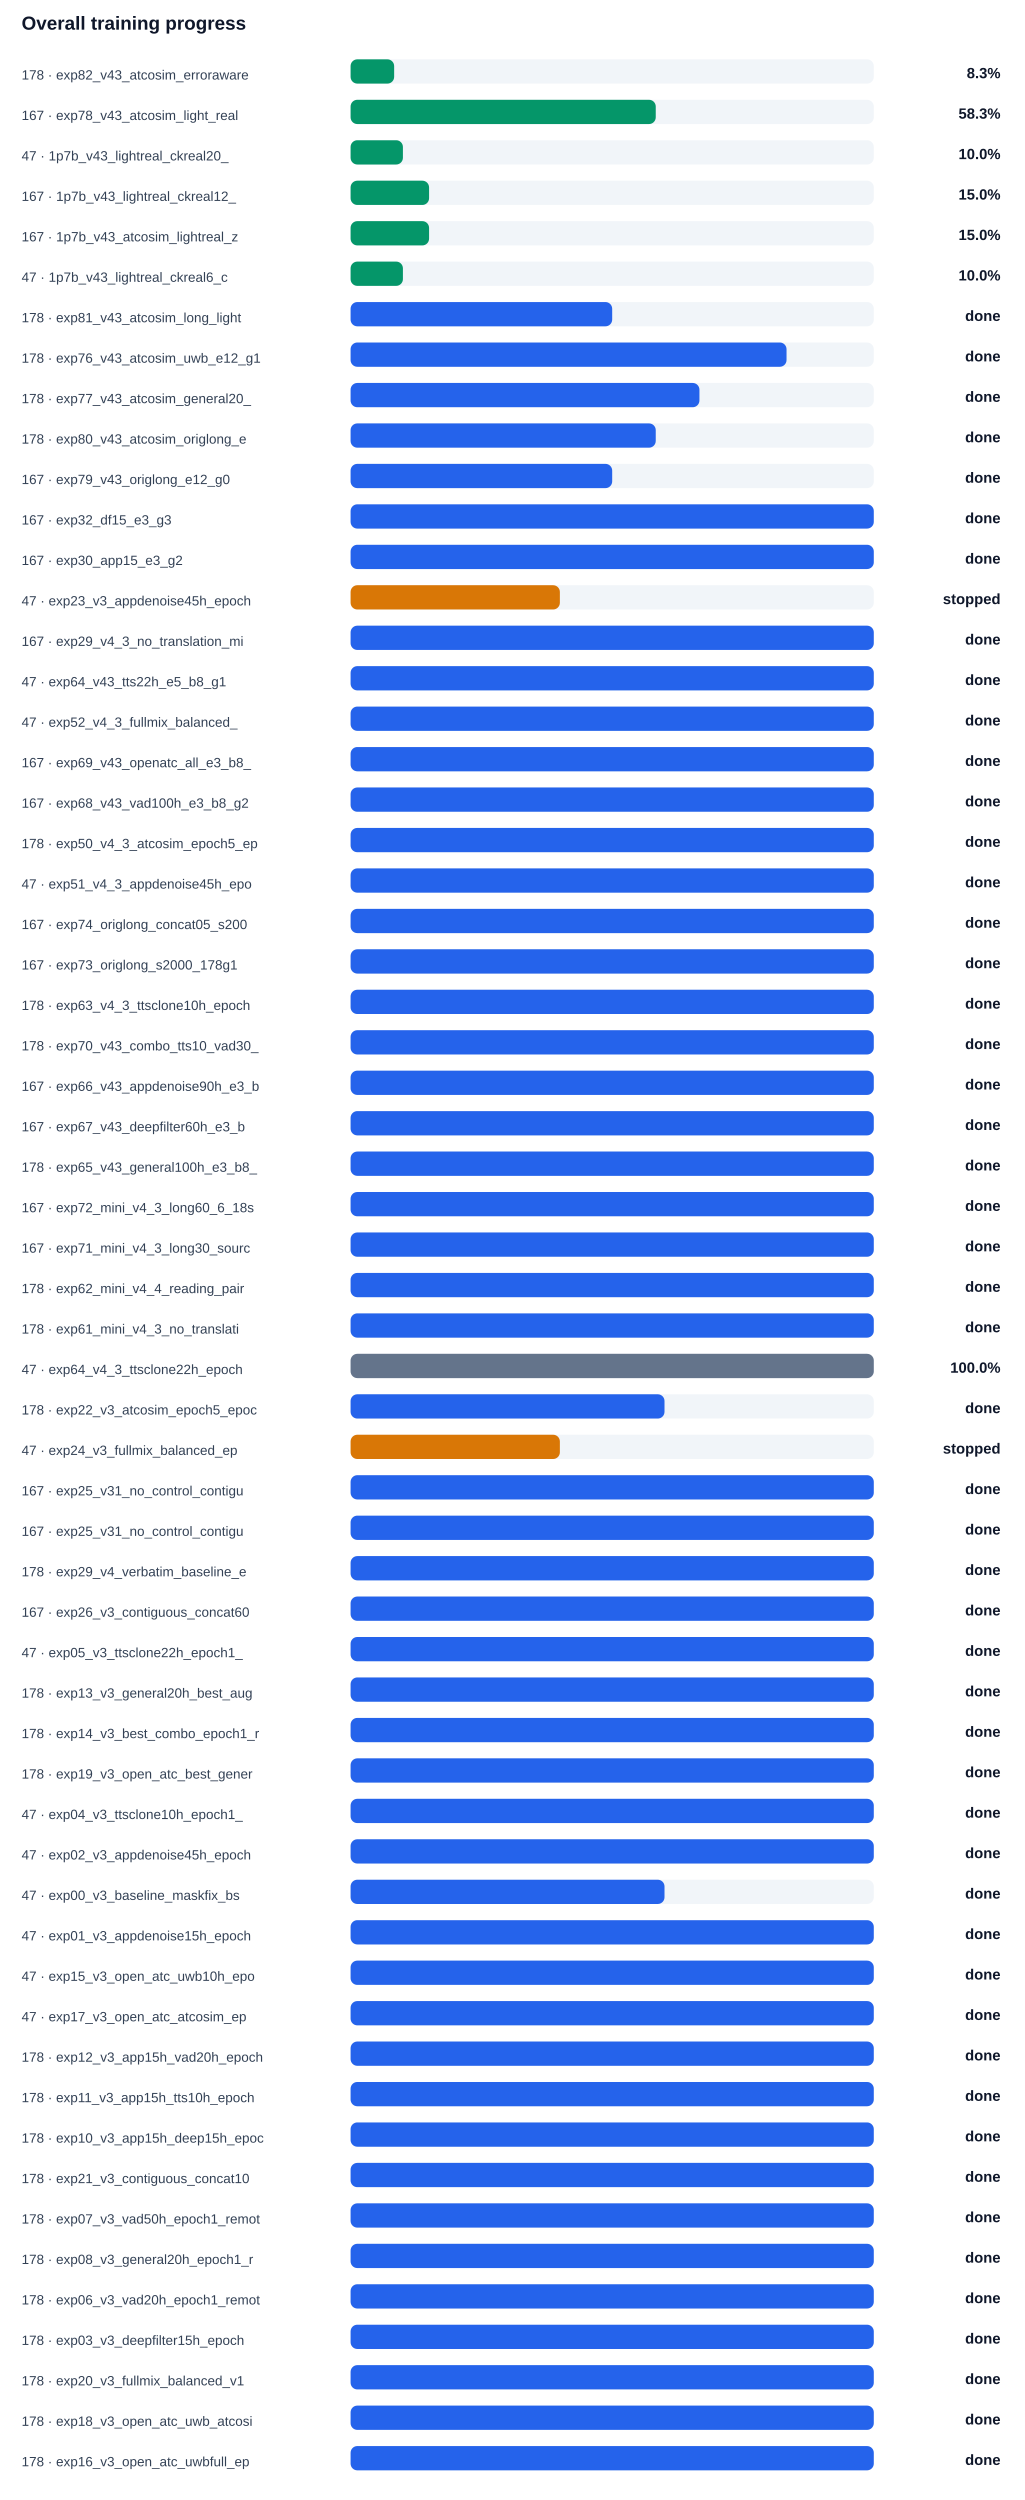
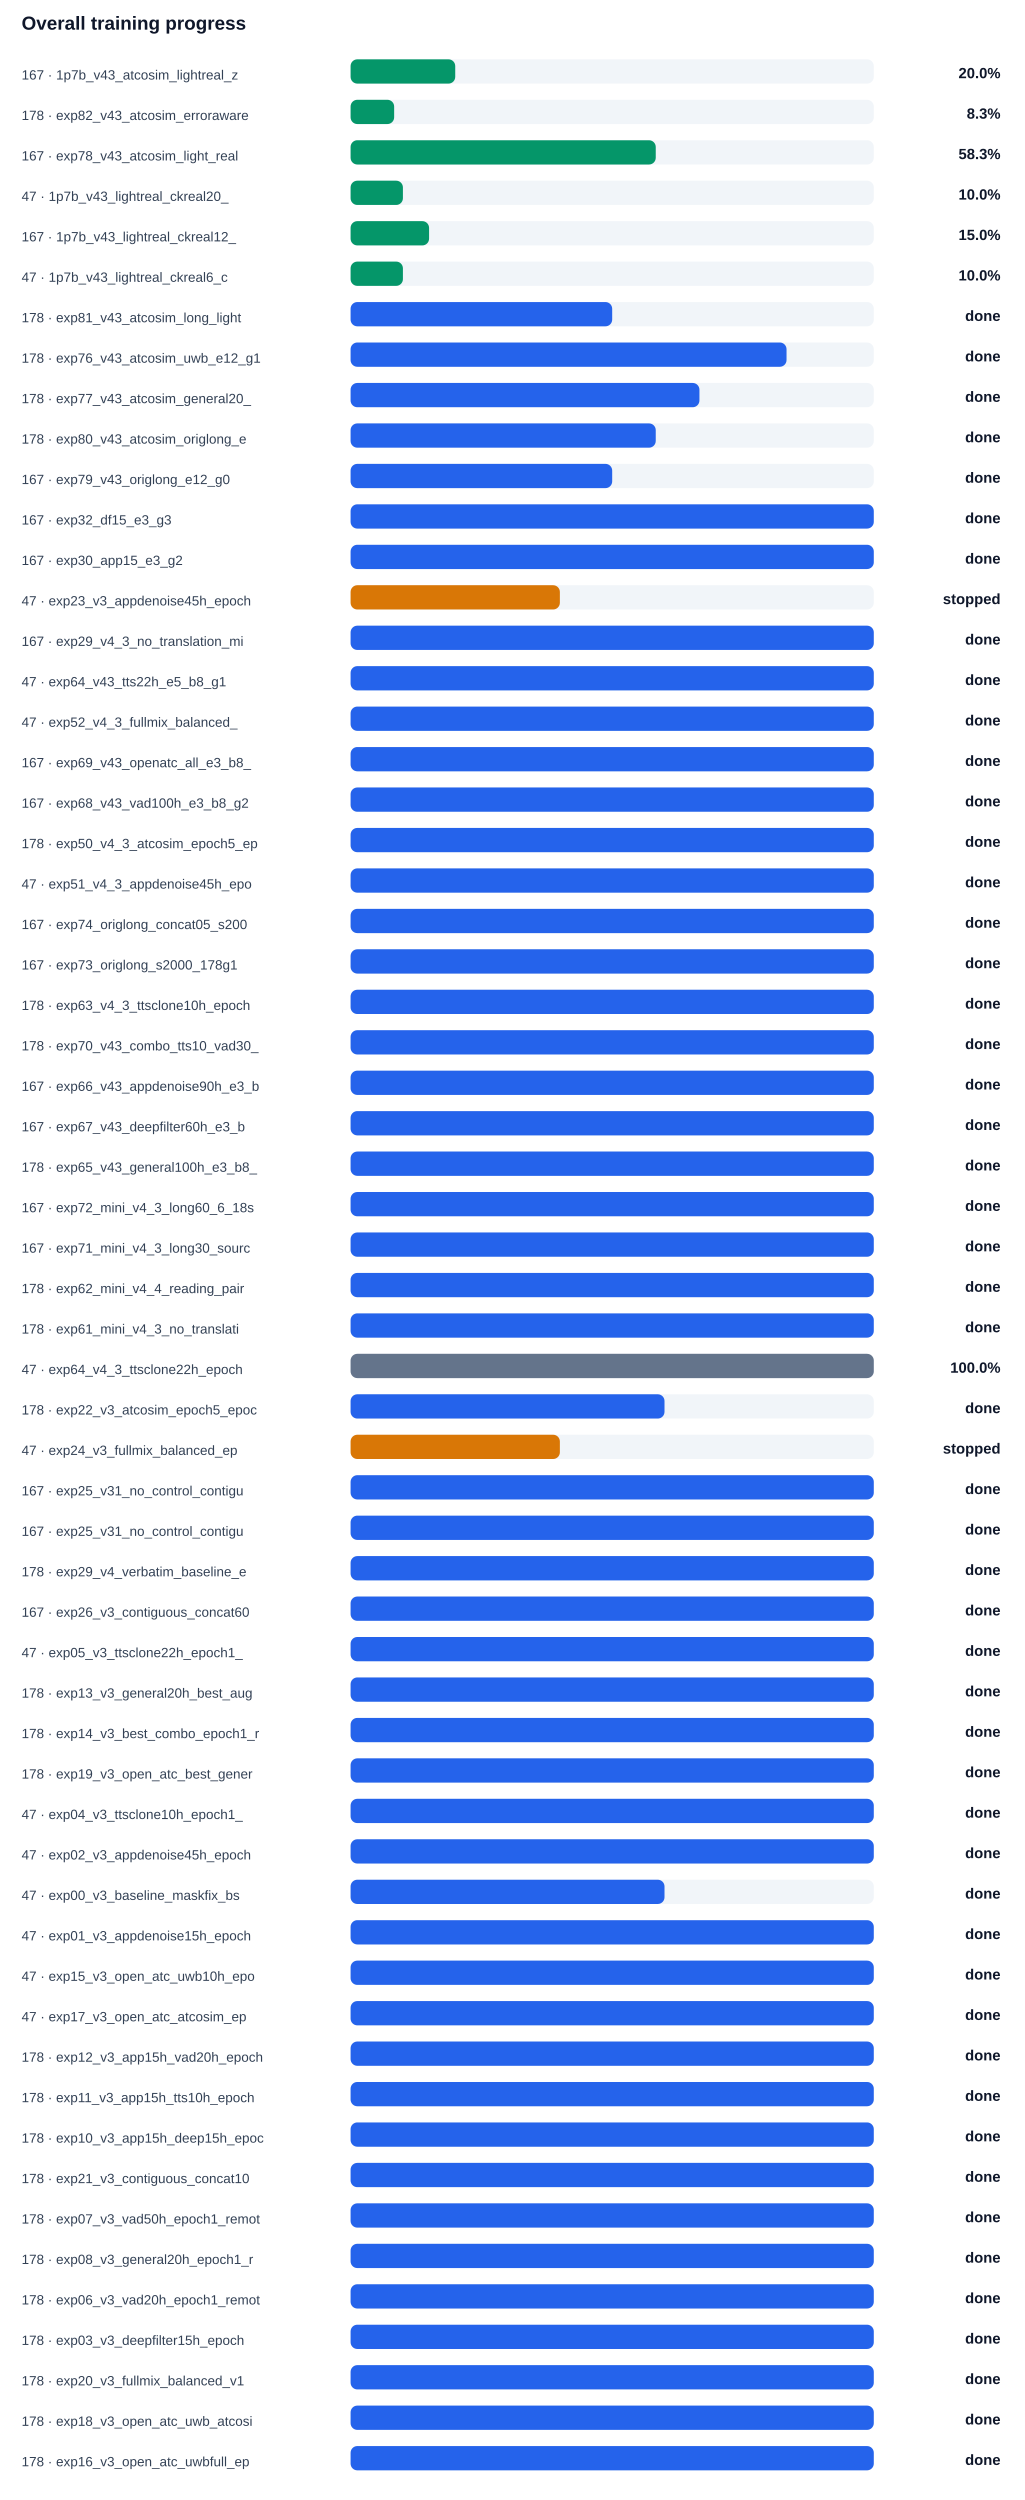
<svg xmlns="http://www.w3.org/2000/svg" width="100%" viewBox="0 0 760 1854" style="max-width:760px;background:#ffffff;border:1px solid #e5e7eb;border-radius:10px;">
  <text x="16.0" y="22.0" font-size="14" fill="#0f172a" text-anchor="start" font-family="Arial, sans-serif" font-weight="700">Overall training progress</text>
-   <text x="16.0" y="59.0" font-size="10" fill="#334155" text-anchor="start" font-family="Arial, sans-serif" font-weight="400">178 · exp82_v43_atcosim_erroraware</text>
+   <text x="16.0" y="59.0" font-size="10" fill="#334155" text-anchor="start" font-family="Arial, sans-serif" font-weight="400">167 · 1p7b_v43_atcosim_lightreal_z</text>
  <rect x="260" y="44" width="388" height="18" rx="5" fill="#f1f5f9" />
-   <rect x="260" y="44" width="32.3" height="18" rx="5" fill="#059669" />
-   <text x="742.0" y="58.0" font-size="11" fill="#0f172a" text-anchor="end" font-family="Arial, sans-serif" font-weight="700">8.3%</text>
-   <text x="16.0" y="89.0" font-size="10" fill="#334155" text-anchor="start" font-family="Arial, sans-serif" font-weight="400">167 · exp78_v43_atcosim_light_real</text>
+   <rect x="260" y="44" width="77.6" height="18" rx="5" fill="#059669" />
+   <text x="742.0" y="58.0" font-size="11" fill="#0f172a" text-anchor="end" font-family="Arial, sans-serif" font-weight="700">20.0%</text>
+   <text x="16.0" y="89.0" font-size="10" fill="#334155" text-anchor="start" font-family="Arial, sans-serif" font-weight="400">178 · exp82_v43_atcosim_erroraware</text>
  <rect x="260" y="74" width="388" height="18" rx="5" fill="#f1f5f9" />
-   <rect x="260" y="74" width="226.3" height="18" rx="5" fill="#059669" />
-   <text x="742.0" y="88.0" font-size="11" fill="#0f172a" text-anchor="end" font-family="Arial, sans-serif" font-weight="700">58.3%</text>
-   <text x="16.0" y="119.0" font-size="10" fill="#334155" text-anchor="start" font-family="Arial, sans-serif" font-weight="400">47 · 1p7b_v43_lightreal_ckreal20_</text>
+   <rect x="260" y="74" width="32.3" height="18" rx="5" fill="#059669" />
+   <text x="742.0" y="88.0" font-size="11" fill="#0f172a" text-anchor="end" font-family="Arial, sans-serif" font-weight="700">8.3%</text>
+   <text x="16.0" y="119.0" font-size="10" fill="#334155" text-anchor="start" font-family="Arial, sans-serif" font-weight="400">167 · exp78_v43_atcosim_light_real</text>
  <rect x="260" y="104" width="388" height="18" rx="5" fill="#f1f5f9" />
-   <rect x="260" y="104" width="38.8" height="18" rx="5" fill="#059669" />
-   <text x="742.0" y="118.0" font-size="11" fill="#0f172a" text-anchor="end" font-family="Arial, sans-serif" font-weight="700">10.0%</text>
-   <text x="16.0" y="149.0" font-size="10" fill="#334155" text-anchor="start" font-family="Arial, sans-serif" font-weight="400">167 · 1p7b_v43_lightreal_ckreal12_</text>
+   <rect x="260" y="104" width="226.3" height="18" rx="5" fill="#059669" />
+   <text x="742.0" y="118.0" font-size="11" fill="#0f172a" text-anchor="end" font-family="Arial, sans-serif" font-weight="700">58.3%</text>
+   <text x="16.0" y="149.0" font-size="10" fill="#334155" text-anchor="start" font-family="Arial, sans-serif" font-weight="400">47 · 1p7b_v43_lightreal_ckreal20_</text>
  <rect x="260" y="134" width="388" height="18" rx="5" fill="#f1f5f9" />
-   <rect x="260" y="134" width="58.2" height="18" rx="5" fill="#059669" />
-   <text x="742.0" y="148.0" font-size="11" fill="#0f172a" text-anchor="end" font-family="Arial, sans-serif" font-weight="700">15.0%</text>
-   <text x="16.0" y="179.0" font-size="10" fill="#334155" text-anchor="start" font-family="Arial, sans-serif" font-weight="400">167 · 1p7b_v43_atcosim_lightreal_z</text>
+   <rect x="260" y="134" width="38.8" height="18" rx="5" fill="#059669" />
+   <text x="742.0" y="148.0" font-size="11" fill="#0f172a" text-anchor="end" font-family="Arial, sans-serif" font-weight="700">10.0%</text>
+   <text x="16.0" y="179.0" font-size="10" fill="#334155" text-anchor="start" font-family="Arial, sans-serif" font-weight="400">167 · 1p7b_v43_lightreal_ckreal12_</text>
  <rect x="260" y="164" width="388" height="18" rx="5" fill="#f1f5f9" />
  <rect x="260" y="164" width="58.2" height="18" rx="5" fill="#059669" />
  <text x="742.0" y="178.0" font-size="11" fill="#0f172a" text-anchor="end" font-family="Arial, sans-serif" font-weight="700">15.0%</text>
  <text x="16.0" y="209.0" font-size="10" fill="#334155" text-anchor="start" font-family="Arial, sans-serif" font-weight="400">47 · 1p7b_v43_lightreal_ckreal6_c</text>
  <rect x="260" y="194" width="388" height="18" rx="5" fill="#f1f5f9" />
  <rect x="260" y="194" width="38.8" height="18" rx="5" fill="#059669" />
  <text x="742.0" y="208.0" font-size="11" fill="#0f172a" text-anchor="end" font-family="Arial, sans-serif" font-weight="700">10.0%</text>
  <text x="16.0" y="239.0" font-size="10" fill="#334155" text-anchor="start" font-family="Arial, sans-serif" font-weight="400">178 · exp81_v43_atcosim_long_light</text>
  <rect x="260" y="224" width="388" height="18" rx="5" fill="#f1f5f9" />
  <rect x="260" y="224" width="194.0" height="18" rx="5" fill="#2563eb" />
  <text x="742.0" y="238.0" font-size="11" fill="#0f172a" text-anchor="end" font-family="Arial, sans-serif" font-weight="700">done</text>
  <text x="16.0" y="269.0" font-size="10" fill="#334155" text-anchor="start" font-family="Arial, sans-serif" font-weight="400">178 · exp76_v43_atcosim_uwb_e12_g1</text>
  <rect x="260" y="254" width="388" height="18" rx="5" fill="#f1f5f9" />
  <rect x="260" y="254" width="323.3" height="18" rx="5" fill="#2563eb" />
  <text x="742.0" y="268.0" font-size="11" fill="#0f172a" text-anchor="end" font-family="Arial, sans-serif" font-weight="700">done</text>
  <text x="16.0" y="299.0" font-size="10" fill="#334155" text-anchor="start" font-family="Arial, sans-serif" font-weight="400">178 · exp77_v43_atcosim_general20_</text>
  <rect x="260" y="284" width="388" height="18" rx="5" fill="#f1f5f9" />
  <rect x="260" y="284" width="258.7" height="18" rx="5" fill="#2563eb" />
  <text x="742.0" y="298.0" font-size="11" fill="#0f172a" text-anchor="end" font-family="Arial, sans-serif" font-weight="700">done</text>
  <text x="16.0" y="329.0" font-size="10" fill="#334155" text-anchor="start" font-family="Arial, sans-serif" font-weight="400">178 · exp80_v43_atcosim_origlong_e</text>
  <rect x="260" y="314" width="388" height="18" rx="5" fill="#f1f5f9" />
  <rect x="260" y="314" width="226.3" height="18" rx="5" fill="#2563eb" />
  <text x="742.0" y="328.0" font-size="11" fill="#0f172a" text-anchor="end" font-family="Arial, sans-serif" font-weight="700">done</text>
  <text x="16.0" y="359.0" font-size="10" fill="#334155" text-anchor="start" font-family="Arial, sans-serif" font-weight="400">167 · exp79_v43_origlong_e12_g0</text>
  <rect x="260" y="344" width="388" height="18" rx="5" fill="#f1f5f9" />
  <rect x="260" y="344" width="194.0" height="18" rx="5" fill="#2563eb" />
  <text x="742.0" y="358.0" font-size="11" fill="#0f172a" text-anchor="end" font-family="Arial, sans-serif" font-weight="700">done</text>
  <text x="16.0" y="389.0" font-size="10" fill="#334155" text-anchor="start" font-family="Arial, sans-serif" font-weight="400">167 · exp32_df15_e3_g3</text>
  <rect x="260" y="374" width="388" height="18" rx="5" fill="#f1f5f9" />
  <rect x="260" y="374" width="388.0" height="18" rx="5" fill="#2563eb" />
  <text x="742.0" y="388.0" font-size="11" fill="#0f172a" text-anchor="end" font-family="Arial, sans-serif" font-weight="700">done</text>
  <text x="16.0" y="419.0" font-size="10" fill="#334155" text-anchor="start" font-family="Arial, sans-serif" font-weight="400">167 · exp30_app15_e3_g2</text>
  <rect x="260" y="404" width="388" height="18" rx="5" fill="#f1f5f9" />
  <rect x="260" y="404" width="388.0" height="18" rx="5" fill="#2563eb" />
  <text x="742.0" y="418.0" font-size="11" fill="#0f172a" text-anchor="end" font-family="Arial, sans-serif" font-weight="700">done</text>
  <text x="16.0" y="449.0" font-size="10" fill="#334155" text-anchor="start" font-family="Arial, sans-serif" font-weight="400">47 · exp23_v3_appdenoise45h_epoch</text>
  <rect x="260" y="434" width="388" height="18" rx="5" fill="#f1f5f9" />
  <rect x="260" y="434" width="155.2" height="18" rx="5" fill="#d97706" />
  <text x="742.0" y="448.0" font-size="11" fill="#0f172a" text-anchor="end" font-family="Arial, sans-serif" font-weight="700">stopped</text>
  <text x="16.0" y="479.0" font-size="10" fill="#334155" text-anchor="start" font-family="Arial, sans-serif" font-weight="400">167 · exp29_v4_3_no_translation_mi</text>
  <rect x="260" y="464" width="388" height="18" rx="5" fill="#f1f5f9" />
  <rect x="260" y="464" width="388.0" height="18" rx="5" fill="#2563eb" />
  <text x="742.0" y="478.0" font-size="11" fill="#0f172a" text-anchor="end" font-family="Arial, sans-serif" font-weight="700">done</text>
  <text x="16.0" y="509.0" font-size="10" fill="#334155" text-anchor="start" font-family="Arial, sans-serif" font-weight="400">47 · exp64_v43_tts22h_e5_b8_g1</text>
  <rect x="260" y="494" width="388" height="18" rx="5" fill="#f1f5f9" />
  <rect x="260" y="494" width="388.0" height="18" rx="5" fill="#2563eb" />
  <text x="742.0" y="508.0" font-size="11" fill="#0f172a" text-anchor="end" font-family="Arial, sans-serif" font-weight="700">done</text>
  <text x="16.0" y="539.0" font-size="10" fill="#334155" text-anchor="start" font-family="Arial, sans-serif" font-weight="400">47 · exp52_v4_3_fullmix_balanced_</text>
  <rect x="260" y="524" width="388" height="18" rx="5" fill="#f1f5f9" />
  <rect x="260" y="524" width="388.0" height="18" rx="5" fill="#2563eb" />
  <text x="742.0" y="538.0" font-size="11" fill="#0f172a" text-anchor="end" font-family="Arial, sans-serif" font-weight="700">done</text>
  <text x="16.0" y="569.0" font-size="10" fill="#334155" text-anchor="start" font-family="Arial, sans-serif" font-weight="400">167 · exp69_v43_openatc_all_e3_b8_</text>
  <rect x="260" y="554" width="388" height="18" rx="5" fill="#f1f5f9" />
  <rect x="260" y="554" width="388.0" height="18" rx="5" fill="#2563eb" />
  <text x="742.0" y="568.0" font-size="11" fill="#0f172a" text-anchor="end" font-family="Arial, sans-serif" font-weight="700">done</text>
  <text x="16.0" y="599.0" font-size="10" fill="#334155" text-anchor="start" font-family="Arial, sans-serif" font-weight="400">167 · exp68_v43_vad100h_e3_b8_g2</text>
  <rect x="260" y="584" width="388" height="18" rx="5" fill="#f1f5f9" />
  <rect x="260" y="584" width="388.0" height="18" rx="5" fill="#2563eb" />
  <text x="742.0" y="598.0" font-size="11" fill="#0f172a" text-anchor="end" font-family="Arial, sans-serif" font-weight="700">done</text>
  <text x="16.0" y="629.0" font-size="10" fill="#334155" text-anchor="start" font-family="Arial, sans-serif" font-weight="400">178 · exp50_v4_3_atcosim_epoch5_ep</text>
  <rect x="260" y="614" width="388" height="18" rx="5" fill="#f1f5f9" />
  <rect x="260" y="614" width="388.0" height="18" rx="5" fill="#2563eb" />
  <text x="742.0" y="628.0" font-size="11" fill="#0f172a" text-anchor="end" font-family="Arial, sans-serif" font-weight="700">done</text>
  <text x="16.0" y="659.0" font-size="10" fill="#334155" text-anchor="start" font-family="Arial, sans-serif" font-weight="400">47 · exp51_v4_3_appdenoise45h_epo</text>
  <rect x="260" y="644" width="388" height="18" rx="5" fill="#f1f5f9" />
  <rect x="260" y="644" width="388.0" height="18" rx="5" fill="#2563eb" />
  <text x="742.0" y="658.0" font-size="11" fill="#0f172a" text-anchor="end" font-family="Arial, sans-serif" font-weight="700">done</text>
  <text x="16.0" y="689.0" font-size="10" fill="#334155" text-anchor="start" font-family="Arial, sans-serif" font-weight="400">167 · exp74_origlong_concat05_s200</text>
  <rect x="260" y="674" width="388" height="18" rx="5" fill="#f1f5f9" />
  <rect x="260" y="674" width="388.0" height="18" rx="5" fill="#2563eb" />
  <text x="742.0" y="688.0" font-size="11" fill="#0f172a" text-anchor="end" font-family="Arial, sans-serif" font-weight="700">done</text>
  <text x="16.0" y="719.0" font-size="10" fill="#334155" text-anchor="start" font-family="Arial, sans-serif" font-weight="400">167 · exp73_origlong_s2000_178g1</text>
  <rect x="260" y="704" width="388" height="18" rx="5" fill="#f1f5f9" />
  <rect x="260" y="704" width="388.0" height="18" rx="5" fill="#2563eb" />
  <text x="742.0" y="718.0" font-size="11" fill="#0f172a" text-anchor="end" font-family="Arial, sans-serif" font-weight="700">done</text>
  <text x="16.0" y="749.0" font-size="10" fill="#334155" text-anchor="start" font-family="Arial, sans-serif" font-weight="400">178 · exp63_v4_3_ttsclone10h_epoch</text>
  <rect x="260" y="734" width="388" height="18" rx="5" fill="#f1f5f9" />
  <rect x="260" y="734" width="388.0" height="18" rx="5" fill="#2563eb" />
  <text x="742.0" y="748.0" font-size="11" fill="#0f172a" text-anchor="end" font-family="Arial, sans-serif" font-weight="700">done</text>
  <text x="16.0" y="779.0" font-size="10" fill="#334155" text-anchor="start" font-family="Arial, sans-serif" font-weight="400">178 · exp70_v43_combo_tts10_vad30_</text>
  <rect x="260" y="764" width="388" height="18" rx="5" fill="#f1f5f9" />
  <rect x="260" y="764" width="388.0" height="18" rx="5" fill="#2563eb" />
  <text x="742.0" y="778.0" font-size="11" fill="#0f172a" text-anchor="end" font-family="Arial, sans-serif" font-weight="700">done</text>
  <text x="16.0" y="809.0" font-size="10" fill="#334155" text-anchor="start" font-family="Arial, sans-serif" font-weight="400">167 · exp66_v43_appdenoise90h_e3_b</text>
  <rect x="260" y="794" width="388" height="18" rx="5" fill="#f1f5f9" />
  <rect x="260" y="794" width="388.0" height="18" rx="5" fill="#2563eb" />
  <text x="742.0" y="808.0" font-size="11" fill="#0f172a" text-anchor="end" font-family="Arial, sans-serif" font-weight="700">done</text>
  <text x="16.0" y="839.0" font-size="10" fill="#334155" text-anchor="start" font-family="Arial, sans-serif" font-weight="400">167 · exp67_v43_deepfilter60h_e3_b</text>
  <rect x="260" y="824" width="388" height="18" rx="5" fill="#f1f5f9" />
  <rect x="260" y="824" width="388.0" height="18" rx="5" fill="#2563eb" />
  <text x="742.0" y="838.0" font-size="11" fill="#0f172a" text-anchor="end" font-family="Arial, sans-serif" font-weight="700">done</text>
  <text x="16.0" y="869.0" font-size="10" fill="#334155" text-anchor="start" font-family="Arial, sans-serif" font-weight="400">178 · exp65_v43_general100h_e3_b8_</text>
  <rect x="260" y="854" width="388" height="18" rx="5" fill="#f1f5f9" />
  <rect x="260" y="854" width="388.0" height="18" rx="5" fill="#2563eb" />
  <text x="742.0" y="868.0" font-size="11" fill="#0f172a" text-anchor="end" font-family="Arial, sans-serif" font-weight="700">done</text>
  <text x="16.0" y="899.0" font-size="10" fill="#334155" text-anchor="start" font-family="Arial, sans-serif" font-weight="400">167 · exp72_mini_v4_3_long60_6_18s</text>
  <rect x="260" y="884" width="388" height="18" rx="5" fill="#f1f5f9" />
  <rect x="260" y="884" width="388.0" height="18" rx="5" fill="#2563eb" />
  <text x="742.0" y="898.0" font-size="11" fill="#0f172a" text-anchor="end" font-family="Arial, sans-serif" font-weight="700">done</text>
  <text x="16.0" y="929.0" font-size="10" fill="#334155" text-anchor="start" font-family="Arial, sans-serif" font-weight="400">167 · exp71_mini_v4_3_long30_sourc</text>
  <rect x="260" y="914" width="388" height="18" rx="5" fill="#f1f5f9" />
  <rect x="260" y="914" width="388.0" height="18" rx="5" fill="#2563eb" />
  <text x="742.0" y="928.0" font-size="11" fill="#0f172a" text-anchor="end" font-family="Arial, sans-serif" font-weight="700">done</text>
  <text x="16.0" y="959.0" font-size="10" fill="#334155" text-anchor="start" font-family="Arial, sans-serif" font-weight="400">178 · exp62_mini_v4_4_reading_pair</text>
  <rect x="260" y="944" width="388" height="18" rx="5" fill="#f1f5f9" />
  <rect x="260" y="944" width="388.0" height="18" rx="5" fill="#2563eb" />
  <text x="742.0" y="958.0" font-size="11" fill="#0f172a" text-anchor="end" font-family="Arial, sans-serif" font-weight="700">done</text>
  <text x="16.0" y="989.0" font-size="10" fill="#334155" text-anchor="start" font-family="Arial, sans-serif" font-weight="400">178 · exp61_mini_v4_3_no_translati</text>
  <rect x="260" y="974" width="388" height="18" rx="5" fill="#f1f5f9" />
  <rect x="260" y="974" width="388.0" height="18" rx="5" fill="#2563eb" />
  <text x="742.0" y="988.0" font-size="11" fill="#0f172a" text-anchor="end" font-family="Arial, sans-serif" font-weight="700">done</text>
  <text x="16.0" y="1019.0" font-size="10" fill="#334155" text-anchor="start" font-family="Arial, sans-serif" font-weight="400">47 · exp64_v4_3_ttsclone22h_epoch</text>
  <rect x="260" y="1004" width="388" height="18" rx="5" fill="#f1f5f9" />
  <rect x="260" y="1004" width="388.0" height="18" rx="5" fill="#64748b" />
  <text x="742.0" y="1018.0" font-size="11" fill="#0f172a" text-anchor="end" font-family="Arial, sans-serif" font-weight="700">100.0%</text>
  <text x="16.0" y="1049.0" font-size="10" fill="#334155" text-anchor="start" font-family="Arial, sans-serif" font-weight="400">178 · exp22_v3_atcosim_epoch5_epoc</text>
  <rect x="260" y="1034" width="388" height="18" rx="5" fill="#f1f5f9" />
  <rect x="260" y="1034" width="232.8" height="18" rx="5" fill="#2563eb" />
  <text x="742.0" y="1048.0" font-size="11" fill="#0f172a" text-anchor="end" font-family="Arial, sans-serif" font-weight="700">done</text>
  <text x="16.0" y="1079.0" font-size="10" fill="#334155" text-anchor="start" font-family="Arial, sans-serif" font-weight="400">47 · exp24_v3_fullmix_balanced_ep</text>
  <rect x="260" y="1064" width="388" height="18" rx="5" fill="#f1f5f9" />
  <rect x="260" y="1064" width="155.2" height="18" rx="5" fill="#d97706" />
  <text x="742.0" y="1078.0" font-size="11" fill="#0f172a" text-anchor="end" font-family="Arial, sans-serif" font-weight="700">stopped</text>
  <text x="16.0" y="1109.0" font-size="10" fill="#334155" text-anchor="start" font-family="Arial, sans-serif" font-weight="400">167 · exp25_v31_no_control_contigu</text>
  <rect x="260" y="1094" width="388" height="18" rx="5" fill="#f1f5f9" />
  <rect x="260" y="1094" width="388.0" height="18" rx="5" fill="#2563eb" />
  <text x="742.0" y="1108.0" font-size="11" fill="#0f172a" text-anchor="end" font-family="Arial, sans-serif" font-weight="700">done</text>
  <text x="16.0" y="1139.0" font-size="10" fill="#334155" text-anchor="start" font-family="Arial, sans-serif" font-weight="400">167 · exp25_v31_no_control_contigu</text>
  <rect x="260" y="1124" width="388" height="18" rx="5" fill="#f1f5f9" />
  <rect x="260" y="1124" width="388.0" height="18" rx="5" fill="#2563eb" />
  <text x="742.0" y="1138.0" font-size="11" fill="#0f172a" text-anchor="end" font-family="Arial, sans-serif" font-weight="700">done</text>
  <text x="16.0" y="1169.0" font-size="10" fill="#334155" text-anchor="start" font-family="Arial, sans-serif" font-weight="400">178 · exp29_v4_verbatim_baseline_e</text>
  <rect x="260" y="1154" width="388" height="18" rx="5" fill="#f1f5f9" />
  <rect x="260" y="1154" width="388.0" height="18" rx="5" fill="#2563eb" />
  <text x="742.0" y="1168.0" font-size="11" fill="#0f172a" text-anchor="end" font-family="Arial, sans-serif" font-weight="700">done</text>
  <text x="16.0" y="1199.0" font-size="10" fill="#334155" text-anchor="start" font-family="Arial, sans-serif" font-weight="400">167 · exp26_v3_contiguous_concat60</text>
  <rect x="260" y="1184" width="388" height="18" rx="5" fill="#f1f5f9" />
  <rect x="260" y="1184" width="388.0" height="18" rx="5" fill="#2563eb" />
  <text x="742.0" y="1198.0" font-size="11" fill="#0f172a" text-anchor="end" font-family="Arial, sans-serif" font-weight="700">done</text>
  <text x="16.0" y="1229.0" font-size="10" fill="#334155" text-anchor="start" font-family="Arial, sans-serif" font-weight="400">47 · exp05_v3_ttsclone22h_epoch1_</text>
  <rect x="260" y="1214" width="388" height="18" rx="5" fill="#f1f5f9" />
  <rect x="260" y="1214" width="388.0" height="18" rx="5" fill="#2563eb" />
  <text x="742.0" y="1228.0" font-size="11" fill="#0f172a" text-anchor="end" font-family="Arial, sans-serif" font-weight="700">done</text>
  <text x="16.0" y="1259.0" font-size="10" fill="#334155" text-anchor="start" font-family="Arial, sans-serif" font-weight="400">178 · exp13_v3_general20h_best_aug</text>
  <rect x="260" y="1244" width="388" height="18" rx="5" fill="#f1f5f9" />
  <rect x="260" y="1244" width="388.0" height="18" rx="5" fill="#2563eb" />
  <text x="742.0" y="1258.0" font-size="11" fill="#0f172a" text-anchor="end" font-family="Arial, sans-serif" font-weight="700">done</text>
  <text x="16.0" y="1289.0" font-size="10" fill="#334155" text-anchor="start" font-family="Arial, sans-serif" font-weight="400">178 · exp14_v3_best_combo_epoch1_r</text>
  <rect x="260" y="1274" width="388" height="18" rx="5" fill="#f1f5f9" />
  <rect x="260" y="1274" width="388.0" height="18" rx="5" fill="#2563eb" />
  <text x="742.0" y="1288.0" font-size="11" fill="#0f172a" text-anchor="end" font-family="Arial, sans-serif" font-weight="700">done</text>
  <text x="16.0" y="1319.0" font-size="10" fill="#334155" text-anchor="start" font-family="Arial, sans-serif" font-weight="400">178 · exp19_v3_open_atc_best_gener</text>
  <rect x="260" y="1304" width="388" height="18" rx="5" fill="#f1f5f9" />
  <rect x="260" y="1304" width="388.0" height="18" rx="5" fill="#2563eb" />
  <text x="742.0" y="1318.0" font-size="11" fill="#0f172a" text-anchor="end" font-family="Arial, sans-serif" font-weight="700">done</text>
  <text x="16.0" y="1349.0" font-size="10" fill="#334155" text-anchor="start" font-family="Arial, sans-serif" font-weight="400">47 · exp04_v3_ttsclone10h_epoch1_</text>
  <rect x="260" y="1334" width="388" height="18" rx="5" fill="#f1f5f9" />
  <rect x="260" y="1334" width="388.0" height="18" rx="5" fill="#2563eb" />
  <text x="742.0" y="1348.0" font-size="11" fill="#0f172a" text-anchor="end" font-family="Arial, sans-serif" font-weight="700">done</text>
  <text x="16.0" y="1379.0" font-size="10" fill="#334155" text-anchor="start" font-family="Arial, sans-serif" font-weight="400">47 · exp02_v3_appdenoise45h_epoch</text>
  <rect x="260" y="1364" width="388" height="18" rx="5" fill="#f1f5f9" />
  <rect x="260" y="1364" width="388.0" height="18" rx="5" fill="#2563eb" />
  <text x="742.0" y="1378.0" font-size="11" fill="#0f172a" text-anchor="end" font-family="Arial, sans-serif" font-weight="700">done</text>
  <text x="16.0" y="1409.0" font-size="10" fill="#334155" text-anchor="start" font-family="Arial, sans-serif" font-weight="400">47 · exp00_v3_baseline_maskfix_bs</text>
  <rect x="260" y="1394" width="388" height="18" rx="5" fill="#f1f5f9" />
  <rect x="260" y="1394" width="232.8" height="18" rx="5" fill="#2563eb" />
  <text x="742.0" y="1408.0" font-size="11" fill="#0f172a" text-anchor="end" font-family="Arial, sans-serif" font-weight="700">done</text>
  <text x="16.0" y="1439.0" font-size="10" fill="#334155" text-anchor="start" font-family="Arial, sans-serif" font-weight="400">47 · exp01_v3_appdenoise15h_epoch</text>
  <rect x="260" y="1424" width="388" height="18" rx="5" fill="#f1f5f9" />
  <rect x="260" y="1424" width="388.0" height="18" rx="5" fill="#2563eb" />
  <text x="742.0" y="1438.0" font-size="11" fill="#0f172a" text-anchor="end" font-family="Arial, sans-serif" font-weight="700">done</text>
  <text x="16.0" y="1469.0" font-size="10" fill="#334155" text-anchor="start" font-family="Arial, sans-serif" font-weight="400">47 · exp15_v3_open_atc_uwb10h_epo</text>
  <rect x="260" y="1454" width="388" height="18" rx="5" fill="#f1f5f9" />
  <rect x="260" y="1454" width="388.0" height="18" rx="5" fill="#2563eb" />
  <text x="742.0" y="1468.0" font-size="11" fill="#0f172a" text-anchor="end" font-family="Arial, sans-serif" font-weight="700">done</text>
  <text x="16.0" y="1499.0" font-size="10" fill="#334155" text-anchor="start" font-family="Arial, sans-serif" font-weight="400">47 · exp17_v3_open_atc_atcosim_ep</text>
  <rect x="260" y="1484" width="388" height="18" rx="5" fill="#f1f5f9" />
  <rect x="260" y="1484" width="388.0" height="18" rx="5" fill="#2563eb" />
  <text x="742.0" y="1498.0" font-size="11" fill="#0f172a" text-anchor="end" font-family="Arial, sans-serif" font-weight="700">done</text>
  <text x="16.0" y="1529.0" font-size="10" fill="#334155" text-anchor="start" font-family="Arial, sans-serif" font-weight="400">178 · exp12_v3_app15h_vad20h_epoch</text>
  <rect x="260" y="1514" width="388" height="18" rx="5" fill="#f1f5f9" />
  <rect x="260" y="1514" width="388.0" height="18" rx="5" fill="#2563eb" />
  <text x="742.0" y="1528.0" font-size="11" fill="#0f172a" text-anchor="end" font-family="Arial, sans-serif" font-weight="700">done</text>
  <text x="16.0" y="1559.0" font-size="10" fill="#334155" text-anchor="start" font-family="Arial, sans-serif" font-weight="400">178 · exp11_v3_app15h_tts10h_epoch</text>
  <rect x="260" y="1544" width="388" height="18" rx="5" fill="#f1f5f9" />
  <rect x="260" y="1544" width="388.0" height="18" rx="5" fill="#2563eb" />
  <text x="742.0" y="1558.0" font-size="11" fill="#0f172a" text-anchor="end" font-family="Arial, sans-serif" font-weight="700">done</text>
  <text x="16.0" y="1589.0" font-size="10" fill="#334155" text-anchor="start" font-family="Arial, sans-serif" font-weight="400">178 · exp10_v3_app15h_deep15h_epoc</text>
  <rect x="260" y="1574" width="388" height="18" rx="5" fill="#f1f5f9" />
  <rect x="260" y="1574" width="388.0" height="18" rx="5" fill="#2563eb" />
  <text x="742.0" y="1588.0" font-size="11" fill="#0f172a" text-anchor="end" font-family="Arial, sans-serif" font-weight="700">done</text>
  <text x="16.0" y="1619.0" font-size="10" fill="#334155" text-anchor="start" font-family="Arial, sans-serif" font-weight="400">178 · exp21_v3_contiguous_concat10</text>
  <rect x="260" y="1604" width="388" height="18" rx="5" fill="#f1f5f9" />
  <rect x="260" y="1604" width="388.0" height="18" rx="5" fill="#2563eb" />
  <text x="742.0" y="1618.0" font-size="11" fill="#0f172a" text-anchor="end" font-family="Arial, sans-serif" font-weight="700">done</text>
  <text x="16.0" y="1649.0" font-size="10" fill="#334155" text-anchor="start" font-family="Arial, sans-serif" font-weight="400">178 · exp07_v3_vad50h_epoch1_remot</text>
  <rect x="260" y="1634" width="388" height="18" rx="5" fill="#f1f5f9" />
  <rect x="260" y="1634" width="388.0" height="18" rx="5" fill="#2563eb" />
  <text x="742.0" y="1648.0" font-size="11" fill="#0f172a" text-anchor="end" font-family="Arial, sans-serif" font-weight="700">done</text>
  <text x="16.0" y="1679.0" font-size="10" fill="#334155" text-anchor="start" font-family="Arial, sans-serif" font-weight="400">178 · exp08_v3_general20h_epoch1_r</text>
  <rect x="260" y="1664" width="388" height="18" rx="5" fill="#f1f5f9" />
  <rect x="260" y="1664" width="388.0" height="18" rx="5" fill="#2563eb" />
  <text x="742.0" y="1678.0" font-size="11" fill="#0f172a" text-anchor="end" font-family="Arial, sans-serif" font-weight="700">done</text>
  <text x="16.0" y="1709.0" font-size="10" fill="#334155" text-anchor="start" font-family="Arial, sans-serif" font-weight="400">178 · exp06_v3_vad20h_epoch1_remot</text>
  <rect x="260" y="1694" width="388" height="18" rx="5" fill="#f1f5f9" />
  <rect x="260" y="1694" width="388.0" height="18" rx="5" fill="#2563eb" />
  <text x="742.0" y="1708.0" font-size="11" fill="#0f172a" text-anchor="end" font-family="Arial, sans-serif" font-weight="700">done</text>
  <text x="16.0" y="1739.0" font-size="10" fill="#334155" text-anchor="start" font-family="Arial, sans-serif" font-weight="400">178 · exp03_v3_deepfilter15h_epoch</text>
  <rect x="260" y="1724" width="388" height="18" rx="5" fill="#f1f5f9" />
  <rect x="260" y="1724" width="388.0" height="18" rx="5" fill="#2563eb" />
  <text x="742.0" y="1738.0" font-size="11" fill="#0f172a" text-anchor="end" font-family="Arial, sans-serif" font-weight="700">done</text>
  <text x="16.0" y="1769.0" font-size="10" fill="#334155" text-anchor="start" font-family="Arial, sans-serif" font-weight="400">178 · exp20_v3_fullmix_balanced_v1</text>
  <rect x="260" y="1754" width="388" height="18" rx="5" fill="#f1f5f9" />
  <rect x="260" y="1754" width="388.0" height="18" rx="5" fill="#2563eb" />
  <text x="742.0" y="1768.0" font-size="11" fill="#0f172a" text-anchor="end" font-family="Arial, sans-serif" font-weight="700">done</text>
  <text x="16.0" y="1799.0" font-size="10" fill="#334155" text-anchor="start" font-family="Arial, sans-serif" font-weight="400">178 · exp18_v3_open_atc_uwb_atcosi</text>
  <rect x="260" y="1784" width="388" height="18" rx="5" fill="#f1f5f9" />
  <rect x="260" y="1784" width="388.0" height="18" rx="5" fill="#2563eb" />
  <text x="742.0" y="1798.0" font-size="11" fill="#0f172a" text-anchor="end" font-family="Arial, sans-serif" font-weight="700">done</text>
  <text x="16.0" y="1829.0" font-size="10" fill="#334155" text-anchor="start" font-family="Arial, sans-serif" font-weight="400">178 · exp16_v3_open_atc_uwbfull_ep</text>
  <rect x="260" y="1814" width="388" height="18" rx="5" fill="#f1f5f9" />
  <rect x="260" y="1814" width="388.0" height="18" rx="5" fill="#2563eb" />
  <text x="742.0" y="1828.0" font-size="11" fill="#0f172a" text-anchor="end" font-family="Arial, sans-serif" font-weight="700">done</text>
</svg>
